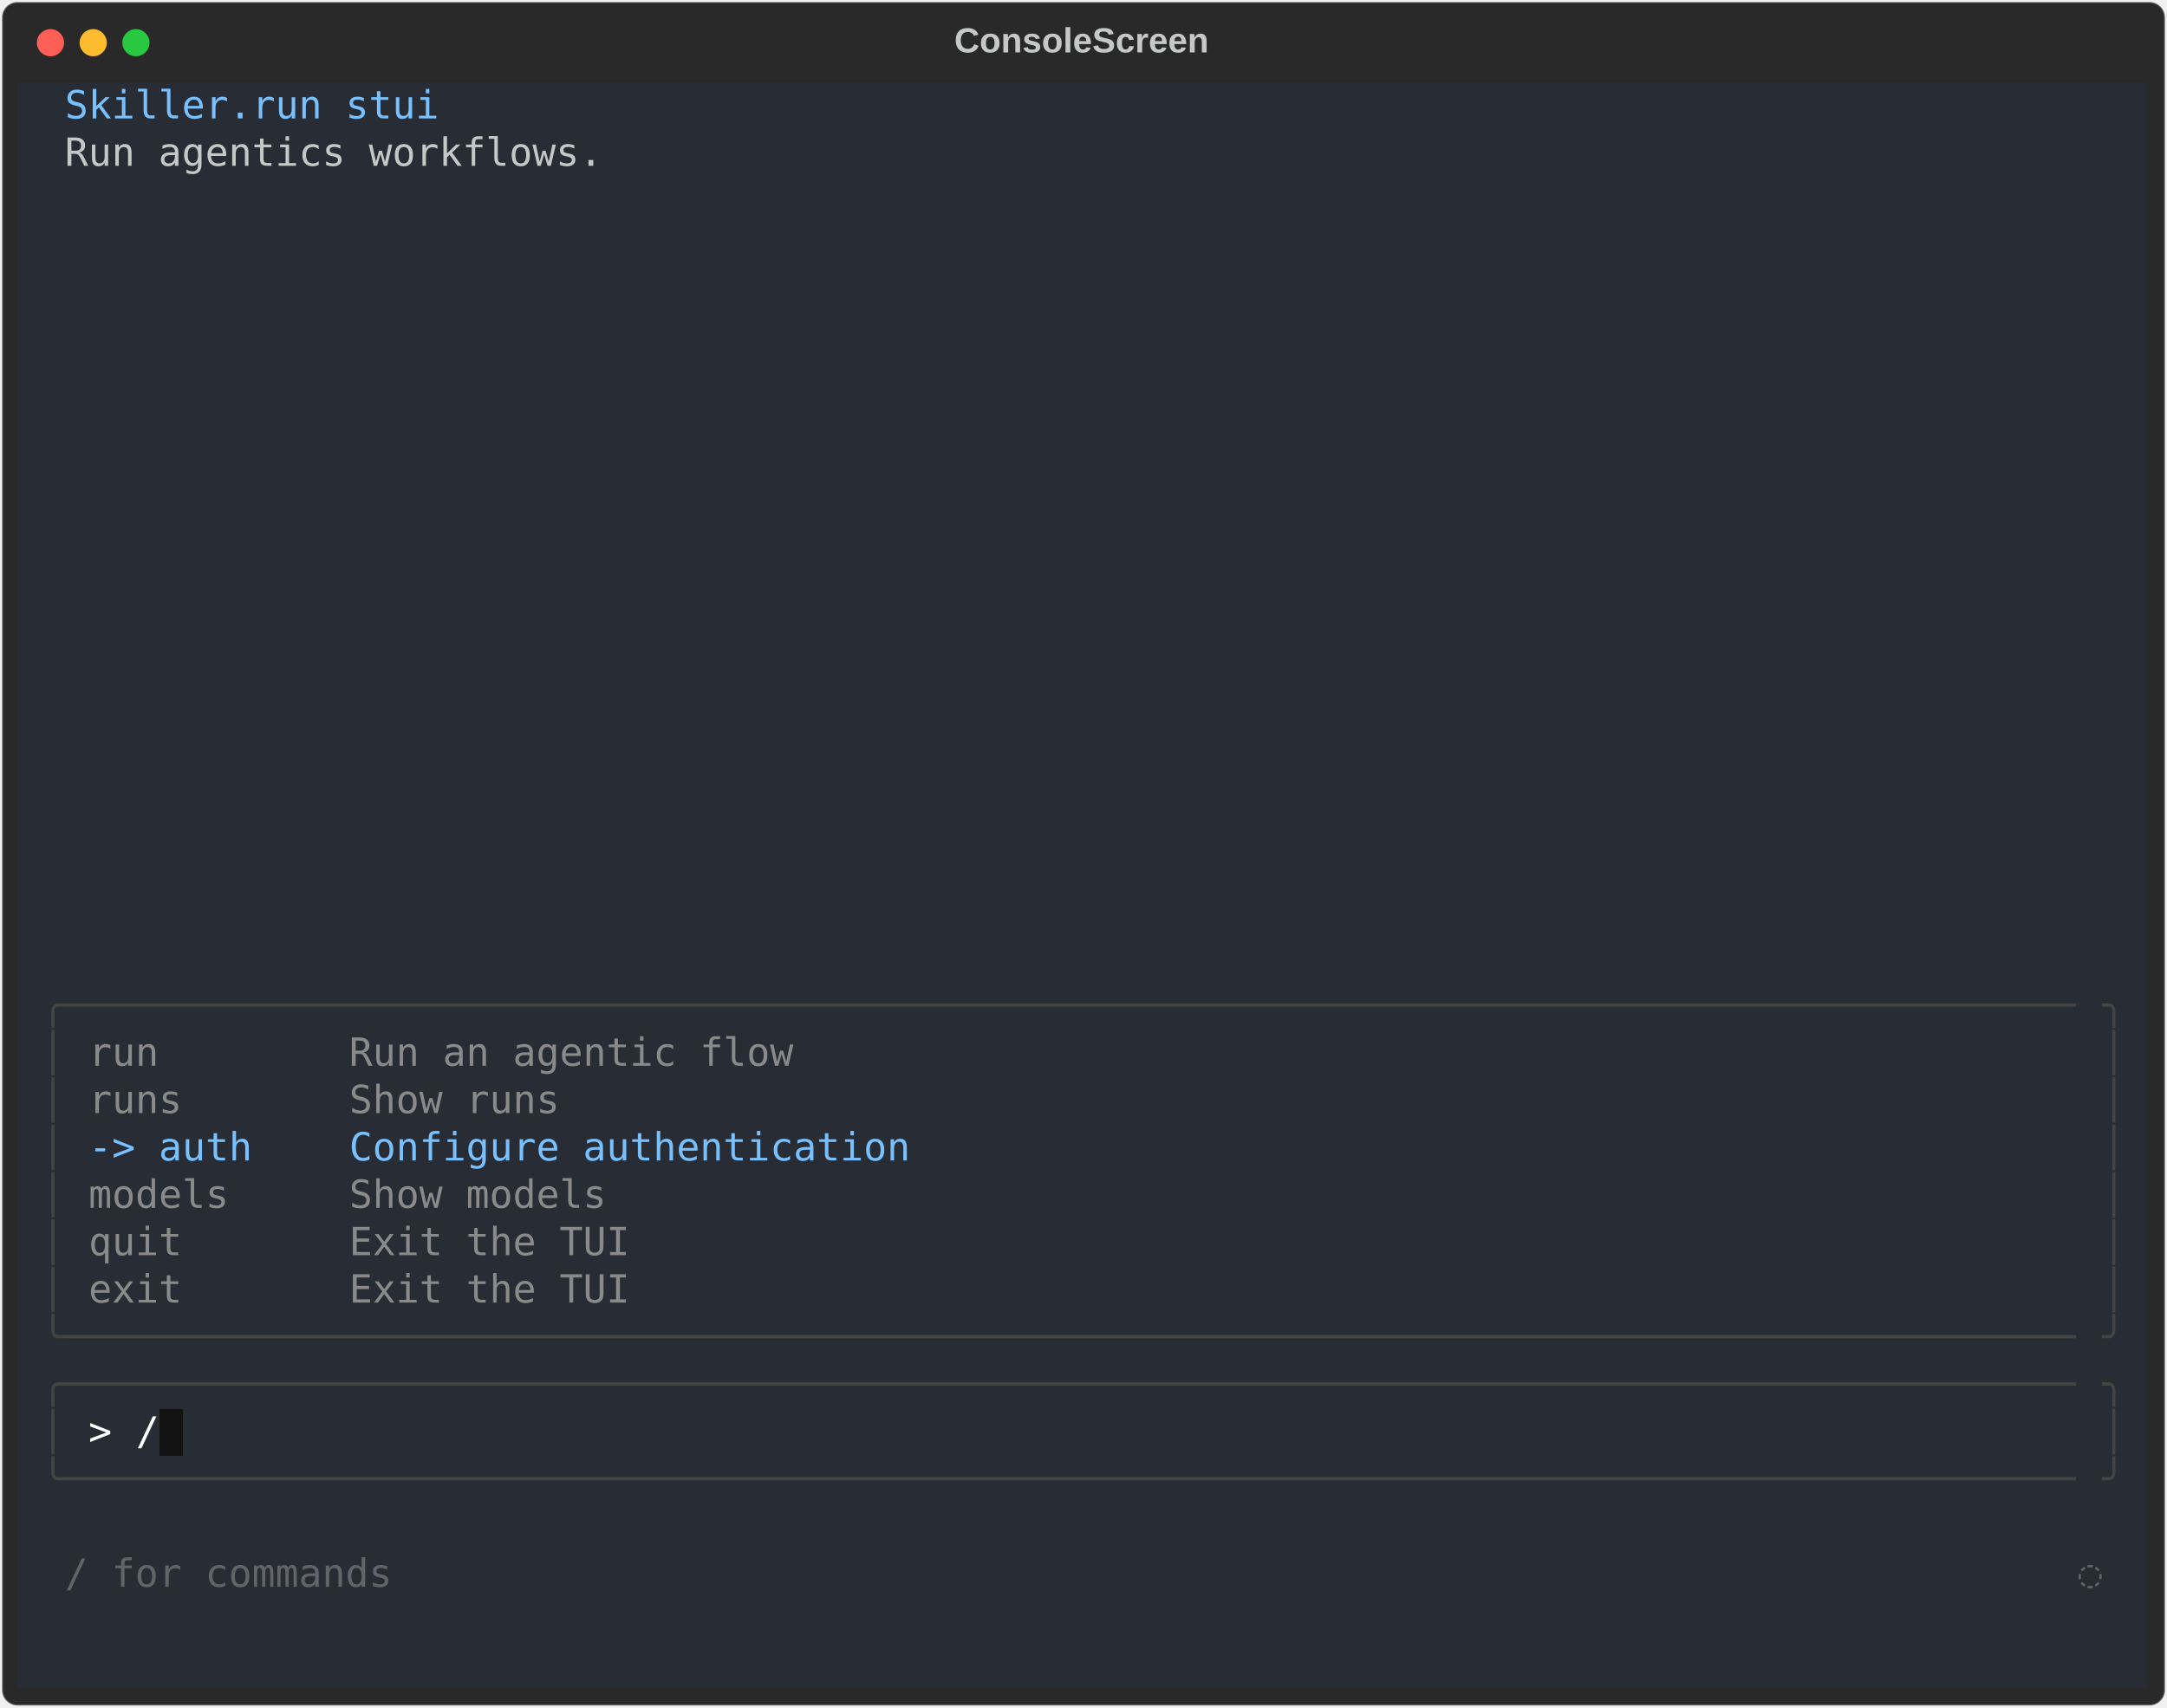
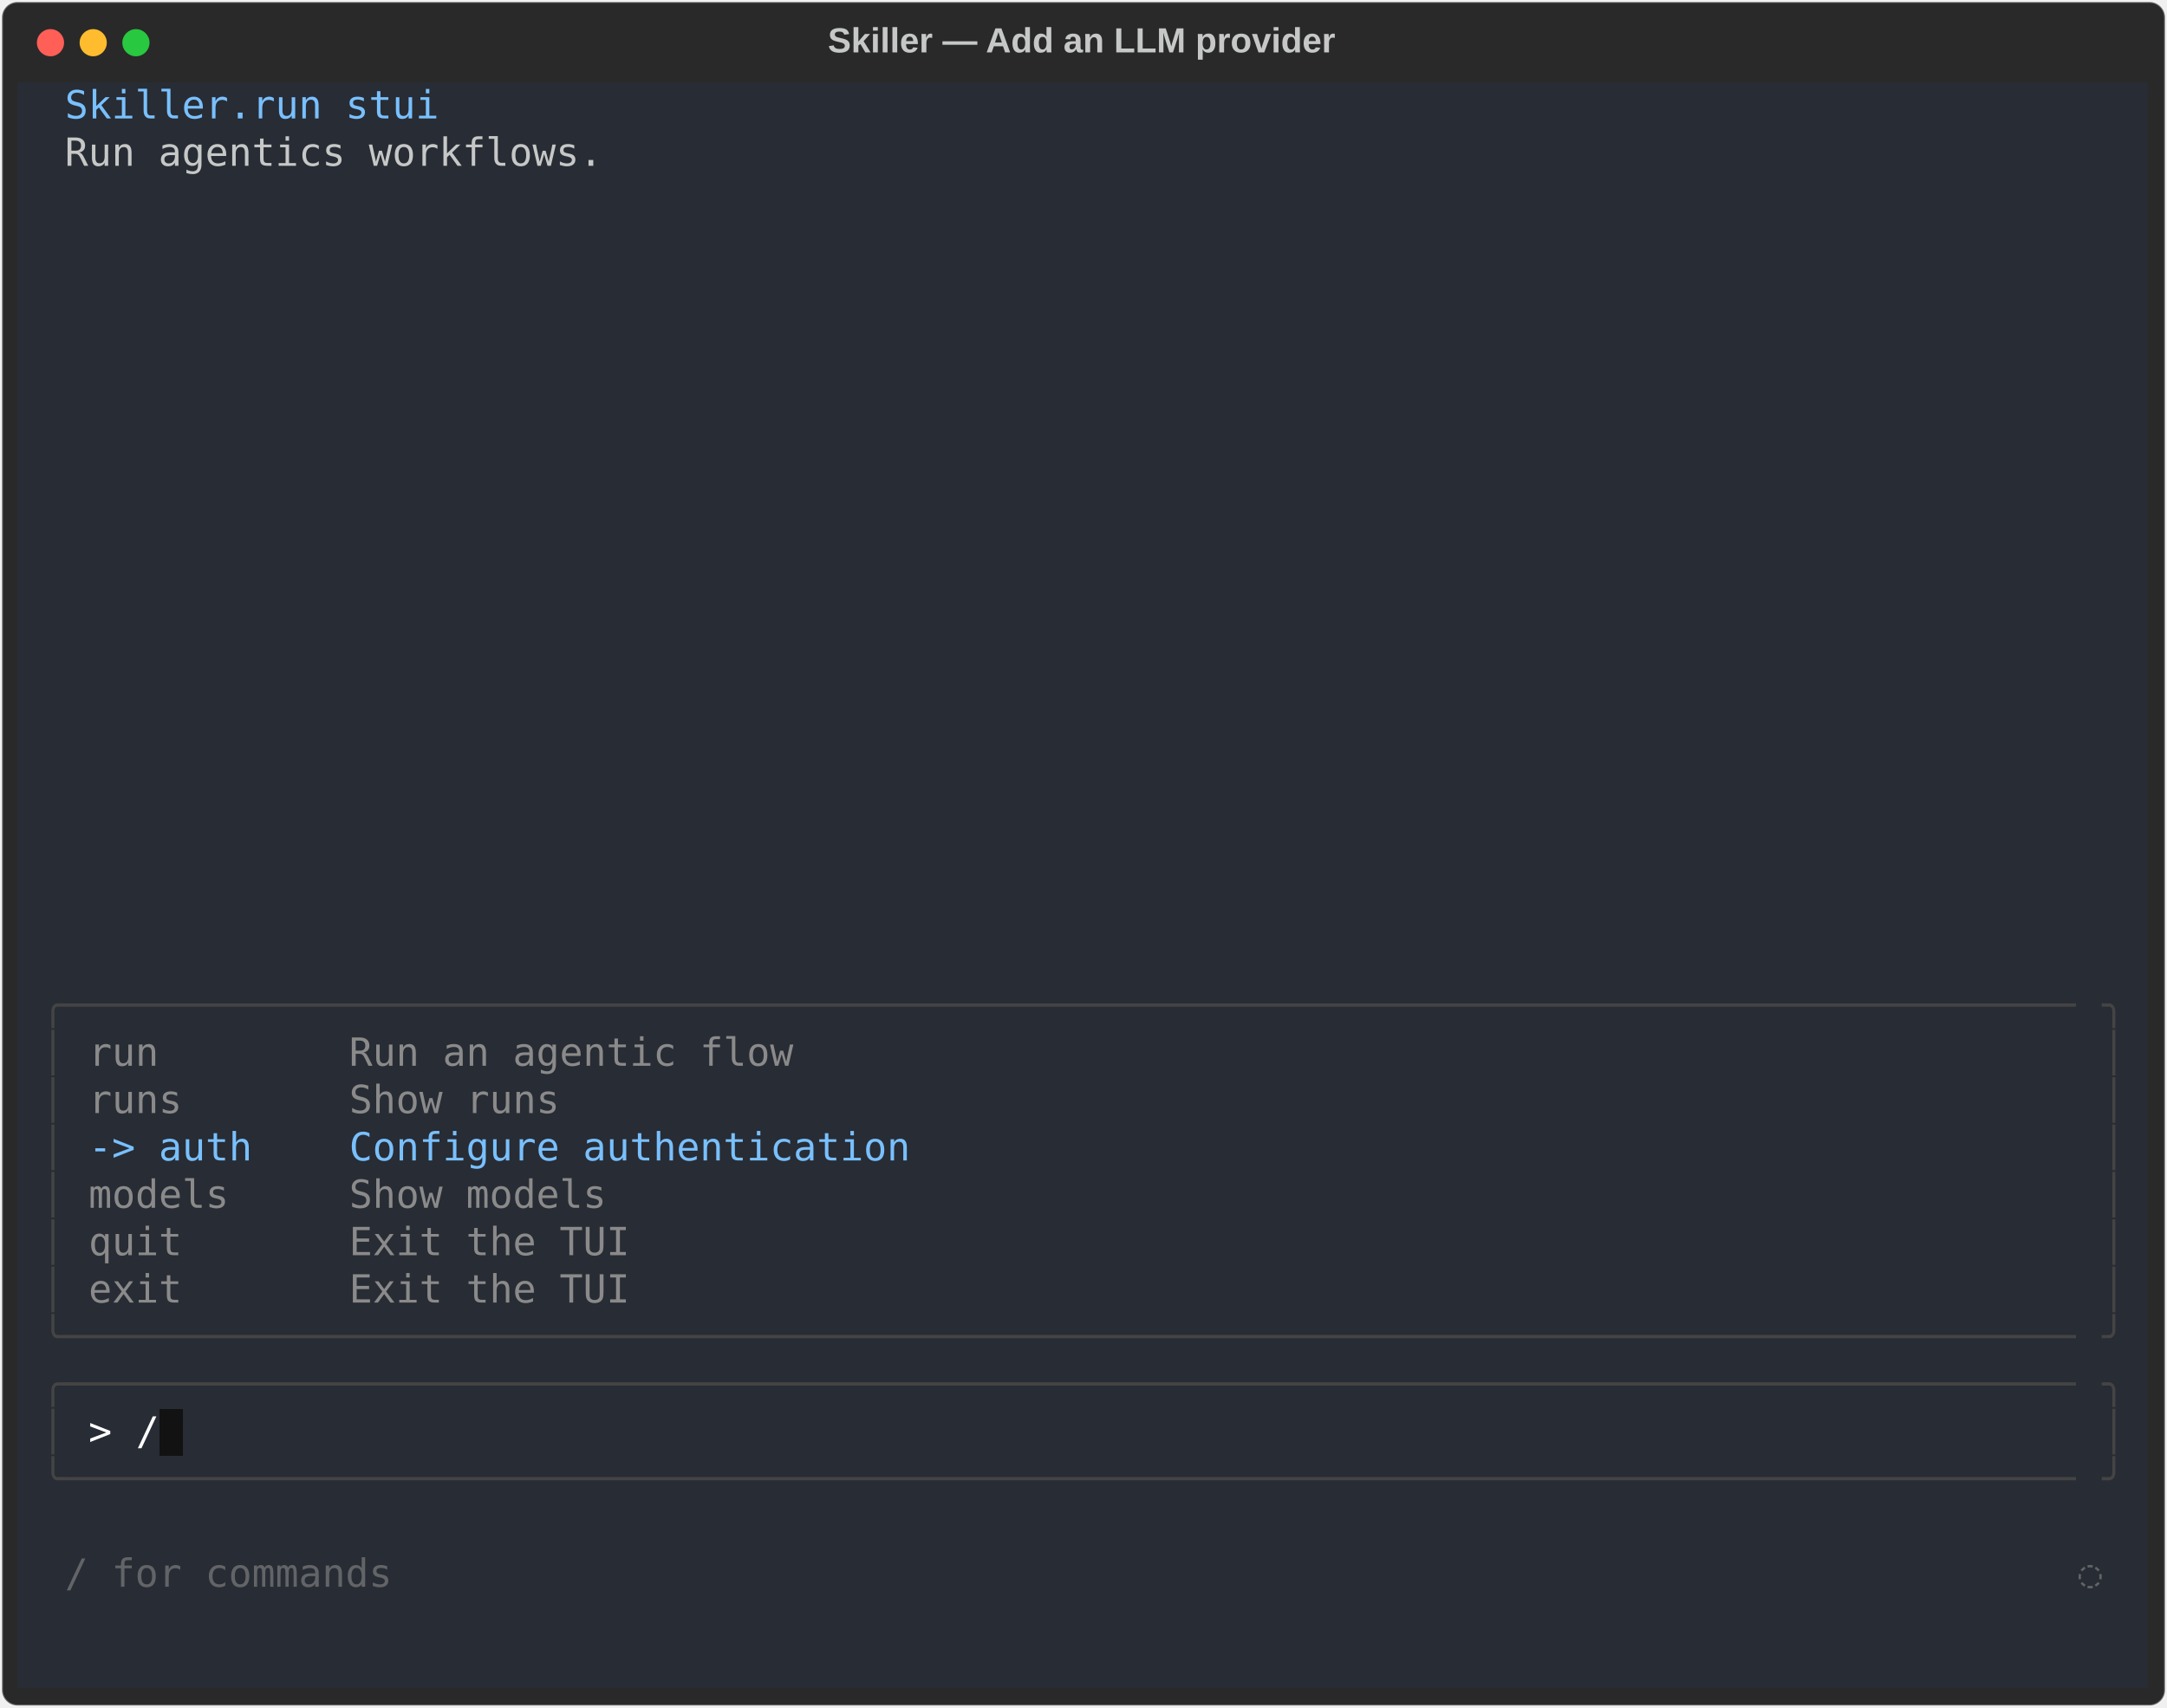
<svg xmlns="http://www.w3.org/2000/svg" class="rich-terminal" viewBox="0 0 1116 879.6">
  <style>

    @font-face {
        font-family: "Fira Code";
        src: local("FiraCode-Regular"),
                url("https://cdnjs.cloudflare.com/ajax/libs/firacode/6.2.0/woff2/FiraCode-Regular.woff2") format("woff2"),
                url("https://cdnjs.cloudflare.com/ajax/libs/firacode/6.2.0/woff/FiraCode-Regular.woff") format("woff");
        font-style: normal;
        font-weight: 400;
    }
    @font-face {
        font-family: "Fira Code";
        src: local("FiraCode-Bold"),
                url("https://cdnjs.cloudflare.com/ajax/libs/firacode/6.2.0/woff2/FiraCode-Bold.woff2") format("woff2"),
                url("https://cdnjs.cloudflare.com/ajax/libs/firacode/6.2.0/woff/FiraCode-Bold.woff") format("woff");
        font-style: bold;
        font-weight: 700;
    }

    .terminal-3002621818-matrix {
        font-family: Fira Code, monospace;
        font-size: 20px;
        line-height: 24.4px;
        font-variant-east-asian: full-width;
    }

    .terminal-3002621818-title {
        font-size: 18px;
        font-weight: bold;
        font-family: arial;
    }

    .terminal-3002621818-r1 { fill: #c5c8c6 }
.terminal-3002621818-r2 { fill: #79c0ff }
.terminal-3002621818-r3 { fill: #e0e0e0 }
.terminal-3002621818-r4 { fill: #444444 }
.terminal-3002621818-r5 { fill: #8a8a8a }
.terminal-3002621818-r6 { fill: #ffffff }
.terminal-3002621818-r7 { fill: #626467 }
    </style>
  <defs>
    <clipPath id="terminal-3002621818-clip-terminal">
      <rect x="0" y="0" width="1097.0" height="828.6" />
    </clipPath>
    <clipPath id="terminal-3002621818-line-0">
      <rect x="0" y="1.5" width="1098" height="24.65" />
    </clipPath>
    <clipPath id="terminal-3002621818-line-1">
      <rect x="0" y="25.9" width="1098" height="24.65" />
    </clipPath>
    <clipPath id="terminal-3002621818-line-2">
      <rect x="0" y="50.3" width="1098" height="24.65" />
    </clipPath>
    <clipPath id="terminal-3002621818-line-3">
      <rect x="0" y="74.7" width="1098" height="24.65" />
    </clipPath>
    <clipPath id="terminal-3002621818-line-4">
      <rect x="0" y="99.1" width="1098" height="24.65" />
    </clipPath>
    <clipPath id="terminal-3002621818-line-5">
      <rect x="0" y="123.5" width="1098" height="24.65" />
    </clipPath>
    <clipPath id="terminal-3002621818-line-6">
      <rect x="0" y="147.9" width="1098" height="24.65" />
    </clipPath>
    <clipPath id="terminal-3002621818-line-7">
      <rect x="0" y="172.3" width="1098" height="24.65" />
    </clipPath>
    <clipPath id="terminal-3002621818-line-8">
      <rect x="0" y="196.7" width="1098" height="24.65" />
    </clipPath>
    <clipPath id="terminal-3002621818-line-9">
      <rect x="0" y="221.1" width="1098" height="24.65" />
    </clipPath>
    <clipPath id="terminal-3002621818-line-10">
      <rect x="0" y="245.5" width="1098" height="24.65" />
    </clipPath>
    <clipPath id="terminal-3002621818-line-11">
      <rect x="0" y="269.9" width="1098" height="24.65" />
    </clipPath>
    <clipPath id="terminal-3002621818-line-12">
      <rect x="0" y="294.3" width="1098" height="24.65" />
    </clipPath>
    <clipPath id="terminal-3002621818-line-13">
      <rect x="0" y="318.7" width="1098" height="24.65" />
    </clipPath>
    <clipPath id="terminal-3002621818-line-14">
      <rect x="0" y="343.1" width="1098" height="24.65" />
    </clipPath>
    <clipPath id="terminal-3002621818-line-15">
      <rect x="0" y="367.5" width="1098" height="24.65" />
    </clipPath>
    <clipPath id="terminal-3002621818-line-16">
      <rect x="0" y="391.9" width="1098" height="24.65" />
    </clipPath>
    <clipPath id="terminal-3002621818-line-17">
      <rect x="0" y="416.3" width="1098" height="24.65" />
    </clipPath>
    <clipPath id="terminal-3002621818-line-18">
      <rect x="0" y="440.7" width="1098" height="24.65" />
    </clipPath>
    <clipPath id="terminal-3002621818-line-19">
      <rect x="0" y="465.1" width="1098" height="24.65" />
    </clipPath>
    <clipPath id="terminal-3002621818-line-20">
      <rect x="0" y="489.5" width="1098" height="24.65" />
    </clipPath>
    <clipPath id="terminal-3002621818-line-21">
      <rect x="0" y="513.9" width="1098" height="24.65" />
    </clipPath>
    <clipPath id="terminal-3002621818-line-22">
      <rect x="0" y="538.3" width="1098" height="24.65" />
    </clipPath>
    <clipPath id="terminal-3002621818-line-23">
      <rect x="0" y="562.7" width="1098" height="24.65" />
    </clipPath>
    <clipPath id="terminal-3002621818-line-24">
      <rect x="0" y="587.1" width="1098" height="24.65" />
    </clipPath>
    <clipPath id="terminal-3002621818-line-25">
      <rect x="0" y="611.5" width="1098" height="24.65" />
    </clipPath>
    <clipPath id="terminal-3002621818-line-26">
      <rect x="0" y="635.9" width="1098" height="24.65" />
    </clipPath>
    <clipPath id="terminal-3002621818-line-27">
      <rect x="0" y="660.3" width="1098" height="24.65" />
    </clipPath>
    <clipPath id="terminal-3002621818-line-28">
      <rect x="0" y="684.7" width="1098" height="24.65" />
    </clipPath>
    <clipPath id="terminal-3002621818-line-29">
      <rect x="0" y="709.1" width="1098" height="24.65" />
    </clipPath>
    <clipPath id="terminal-3002621818-line-30">
      <rect x="0" y="733.5" width="1098" height="24.65" />
    </clipPath>
    <clipPath id="terminal-3002621818-line-31">
      <rect x="0" y="757.9" width="1098" height="24.65" />
    </clipPath>
    <clipPath id="terminal-3002621818-line-32">
      <rect x="0" y="782.3" width="1098" height="24.65" />
    </clipPath>
  </defs>
  <rect fill="#292929" stroke="rgba(255,255,255,0.35)" stroke-width="1" x="1" y="1" width="1114" height="877.6" rx="8" />
-   <text class="terminal-3002621818-title" fill="#c5c8c6" text-anchor="middle" x="557" y="27">ConsoleScreen</text>
+   <text class="terminal-3002621818-title" fill="#c5c8c6" text-anchor="middle" x="557" y="27">Skiller — Add an LLM provider</text>
  <g transform="translate(26,22)">
    <circle cx="0" cy="0" r="7" fill="#ff5f57" />
    <circle cx="22" cy="0" r="7" fill="#febc2e" />
    <circle cx="44" cy="0" r="7" fill="#28c840" />
  </g>
  <g transform="translate(9, 41)" clip-path="url(#terminal-3002621818-clip-terminal)">
    <rect fill="#282c34" x="0" y="1.5" width="12.2" height="24.65" shape-rendering="crispEdges" />
    <rect fill="#282c34" x="12.2" y="1.5" width="12.2" height="24.65" shape-rendering="crispEdges" />
    <rect fill="#282c34" x="24.4" y="1.5" width="195.2" height="24.65" shape-rendering="crispEdges" />
    <rect fill="#282c34" x="219.6" y="1.5" width="854" height="24.65" shape-rendering="crispEdges" />
    <rect fill="#282c34" x="1073.6" y="1.5" width="12.2" height="24.65" shape-rendering="crispEdges" />
    <rect fill="#282c34" x="1085.8" y="1.5" width="12.2" height="24.65" shape-rendering="crispEdges" />
    <rect fill="#282c34" x="0" y="25.9" width="12.2" height="24.65" shape-rendering="crispEdges" />
    <rect fill="#282c34" x="12.2" y="25.9" width="12.2" height="24.65" shape-rendering="crispEdges" />
    <rect fill="#282c34" x="24.4" y="25.9" width="280.6" height="24.65" shape-rendering="crispEdges" />
    <rect fill="#282c34" x="305" y="25.9" width="768.6" height="24.65" shape-rendering="crispEdges" />
    <rect fill="#282c34" x="1073.6" y="25.9" width="12.2" height="24.65" shape-rendering="crispEdges" />
    <rect fill="#282c34" x="1085.8" y="25.9" width="12.2" height="24.65" shape-rendering="crispEdges" />
    <rect fill="#282c34" x="0" y="50.3" width="12.2" height="24.65" shape-rendering="crispEdges" />
    <rect fill="#282c34" x="12.2" y="50.3" width="12.2" height="24.65" shape-rendering="crispEdges" />
    <rect fill="#282c34" x="24.4" y="50.3" width="1049.2" height="24.65" shape-rendering="crispEdges" />
    <rect fill="#282c34" x="1073.6" y="50.3" width="12.2" height="24.65" shape-rendering="crispEdges" />
    <rect fill="#282c34" x="1085.8" y="50.3" width="12.2" height="24.65" shape-rendering="crispEdges" />
    <rect fill="#282c34" x="0" y="74.7" width="12.2" height="24.65" shape-rendering="crispEdges" />
    <rect fill="#282c34" x="12.2" y="74.7" width="12.2" height="24.65" shape-rendering="crispEdges" />
    <rect fill="#282c34" x="24.4" y="74.7" width="1049.2" height="24.65" shape-rendering="crispEdges" />
    <rect fill="#282c34" x="1073.6" y="74.7" width="12.2" height="24.65" shape-rendering="crispEdges" />
    <rect fill="#282c34" x="1085.8" y="74.7" width="12.2" height="24.65" shape-rendering="crispEdges" />
    <rect fill="#282c34" x="0" y="99.1" width="12.2" height="24.65" shape-rendering="crispEdges" />
    <rect fill="#282c34" x="12.2" y="99.1" width="12.2" height="24.65" shape-rendering="crispEdges" />
    <rect fill="#282c34" x="24.4" y="99.1" width="1049.2" height="24.65" shape-rendering="crispEdges" />
    <rect fill="#282c34" x="1073.6" y="99.1" width="12.2" height="24.65" shape-rendering="crispEdges" />
    <rect fill="#282c34" x="1085.8" y="99.1" width="12.2" height="24.65" shape-rendering="crispEdges" />
    <rect fill="#282c34" x="0" y="123.5" width="12.2" height="24.65" shape-rendering="crispEdges" />
    <rect fill="#282c34" x="12.2" y="123.5" width="12.2" height="24.65" shape-rendering="crispEdges" />
    <rect fill="#282c34" x="24.4" y="123.5" width="1049.2" height="24.65" shape-rendering="crispEdges" />
    <rect fill="#282c34" x="1073.6" y="123.5" width="12.2" height="24.65" shape-rendering="crispEdges" />
    <rect fill="#282c34" x="1085.8" y="123.5" width="12.2" height="24.65" shape-rendering="crispEdges" />
    <rect fill="#282c34" x="0" y="147.9" width="12.2" height="24.65" shape-rendering="crispEdges" />
    <rect fill="#282c34" x="12.2" y="147.9" width="12.2" height="24.65" shape-rendering="crispEdges" />
    <rect fill="#282c34" x="24.4" y="147.9" width="1049.2" height="24.65" shape-rendering="crispEdges" />
    <rect fill="#282c34" x="1073.6" y="147.9" width="12.2" height="24.65" shape-rendering="crispEdges" />
    <rect fill="#282c34" x="1085.8" y="147.9" width="12.2" height="24.65" shape-rendering="crispEdges" />
    <rect fill="#282c34" x="0" y="172.3" width="12.2" height="24.65" shape-rendering="crispEdges" />
    <rect fill="#282c34" x="12.2" y="172.3" width="12.2" height="24.65" shape-rendering="crispEdges" />
    <rect fill="#282c34" x="24.4" y="172.3" width="1049.2" height="24.65" shape-rendering="crispEdges" />
    <rect fill="#282c34" x="1073.6" y="172.3" width="12.2" height="24.65" shape-rendering="crispEdges" />
    <rect fill="#282c34" x="1085.8" y="172.3" width="12.2" height="24.65" shape-rendering="crispEdges" />
    <rect fill="#282c34" x="0" y="196.7" width="12.2" height="24.65" shape-rendering="crispEdges" />
    <rect fill="#282c34" x="12.2" y="196.7" width="12.2" height="24.65" shape-rendering="crispEdges" />
    <rect fill="#282c34" x="24.4" y="196.7" width="1049.2" height="24.65" shape-rendering="crispEdges" />
    <rect fill="#282c34" x="1073.6" y="196.7" width="12.2" height="24.65" shape-rendering="crispEdges" />
    <rect fill="#282c34" x="1085.8" y="196.7" width="12.2" height="24.65" shape-rendering="crispEdges" />
    <rect fill="#282c34" x="0" y="221.1" width="12.2" height="24.65" shape-rendering="crispEdges" />
    <rect fill="#282c34" x="12.2" y="221.1" width="12.2" height="24.65" shape-rendering="crispEdges" />
    <rect fill="#282c34" x="24.4" y="221.1" width="1049.2" height="24.65" shape-rendering="crispEdges" />
    <rect fill="#282c34" x="1073.6" y="221.1" width="12.2" height="24.65" shape-rendering="crispEdges" />
    <rect fill="#282c34" x="1085.8" y="221.1" width="12.2" height="24.65" shape-rendering="crispEdges" />
    <rect fill="#282c34" x="0" y="245.5" width="12.2" height="24.65" shape-rendering="crispEdges" />
    <rect fill="#282c34" x="12.2" y="245.5" width="12.2" height="24.65" shape-rendering="crispEdges" />
    <rect fill="#282c34" x="24.4" y="245.5" width="1049.2" height="24.65" shape-rendering="crispEdges" />
    <rect fill="#282c34" x="1073.6" y="245.5" width="12.2" height="24.65" shape-rendering="crispEdges" />
    <rect fill="#282c34" x="1085.8" y="245.5" width="12.2" height="24.65" shape-rendering="crispEdges" />
    <rect fill="#282c34" x="0" y="269.9" width="12.2" height="24.65" shape-rendering="crispEdges" />
    <rect fill="#282c34" x="12.2" y="269.9" width="12.2" height="24.65" shape-rendering="crispEdges" />
    <rect fill="#282c34" x="24.4" y="269.9" width="1049.2" height="24.65" shape-rendering="crispEdges" />
    <rect fill="#282c34" x="1073.6" y="269.9" width="12.2" height="24.65" shape-rendering="crispEdges" />
    <rect fill="#282c34" x="1085.8" y="269.9" width="12.2" height="24.65" shape-rendering="crispEdges" />
    <rect fill="#282c34" x="0" y="294.3" width="12.2" height="24.65" shape-rendering="crispEdges" />
    <rect fill="#282c34" x="12.2" y="294.3" width="12.2" height="24.65" shape-rendering="crispEdges" />
    <rect fill="#282c34" x="24.4" y="294.3" width="1049.2" height="24.65" shape-rendering="crispEdges" />
    <rect fill="#282c34" x="1073.6" y="294.3" width="12.2" height="24.65" shape-rendering="crispEdges" />
    <rect fill="#282c34" x="1085.8" y="294.3" width="12.2" height="24.65" shape-rendering="crispEdges" />
    <rect fill="#282c34" x="0" y="318.7" width="12.2" height="24.65" shape-rendering="crispEdges" />
    <rect fill="#282c34" x="12.2" y="318.7" width="12.2" height="24.65" shape-rendering="crispEdges" />
    <rect fill="#282c34" x="24.4" y="318.7" width="1049.2" height="24.65" shape-rendering="crispEdges" />
    <rect fill="#282c34" x="1073.6" y="318.7" width="12.2" height="24.65" shape-rendering="crispEdges" />
    <rect fill="#282c34" x="1085.8" y="318.7" width="12.2" height="24.65" shape-rendering="crispEdges" />
    <rect fill="#282c34" x="0" y="343.1" width="12.2" height="24.65" shape-rendering="crispEdges" />
    <rect fill="#282c34" x="12.2" y="343.1" width="12.2" height="24.65" shape-rendering="crispEdges" />
    <rect fill="#282c34" x="24.4" y="343.1" width="1049.2" height="24.65" shape-rendering="crispEdges" />
    <rect fill="#282c34" x="1073.6" y="343.1" width="12.2" height="24.65" shape-rendering="crispEdges" />
    <rect fill="#282c34" x="1085.8" y="343.1" width="12.2" height="24.65" shape-rendering="crispEdges" />
    <rect fill="#282c34" x="0" y="367.5" width="12.2" height="24.65" shape-rendering="crispEdges" />
    <rect fill="#282c34" x="12.2" y="367.5" width="12.2" height="24.65" shape-rendering="crispEdges" />
    <rect fill="#282c34" x="24.4" y="367.5" width="1049.2" height="24.65" shape-rendering="crispEdges" />
    <rect fill="#282c34" x="1073.6" y="367.5" width="12.2" height="24.65" shape-rendering="crispEdges" />
    <rect fill="#282c34" x="1085.8" y="367.5" width="12.2" height="24.65" shape-rendering="crispEdges" />
    <rect fill="#282c34" x="0" y="391.9" width="12.2" height="24.65" shape-rendering="crispEdges" />
    <rect fill="#282c34" x="12.2" y="391.9" width="12.2" height="24.65" shape-rendering="crispEdges" />
    <rect fill="#282c34" x="24.4" y="391.9" width="1049.2" height="24.65" shape-rendering="crispEdges" />
    <rect fill="#282c34" x="1073.6" y="391.9" width="12.2" height="24.65" shape-rendering="crispEdges" />
    <rect fill="#282c34" x="1085.8" y="391.9" width="12.2" height="24.65" shape-rendering="crispEdges" />
    <rect fill="#282c34" x="0" y="416.3" width="12.2" height="24.65" shape-rendering="crispEdges" />
    <rect fill="#282c34" x="12.2" y="416.3" width="12.2" height="24.65" shape-rendering="crispEdges" />
    <rect fill="#282c34" x="24.4" y="416.3" width="1049.2" height="24.65" shape-rendering="crispEdges" />
    <rect fill="#282c34" x="1073.6" y="416.3" width="12.2" height="24.65" shape-rendering="crispEdges" />
    <rect fill="#282c34" x="1085.8" y="416.3" width="12.2" height="24.65" shape-rendering="crispEdges" />
    <rect fill="#282c34" x="0" y="440.7" width="12.2" height="24.65" shape-rendering="crispEdges" />
    <rect fill="#282c34" x="12.2" y="440.7" width="12.2" height="24.65" shape-rendering="crispEdges" />
    <rect fill="#282c34" x="24.4" y="440.7" width="1049.2" height="24.65" shape-rendering="crispEdges" />
    <rect fill="#282c34" x="1073.6" y="440.7" width="12.2" height="24.65" shape-rendering="crispEdges" />
    <rect fill="#282c34" x="1085.8" y="440.7" width="12.2" height="24.65" shape-rendering="crispEdges" />
    <rect fill="#282c34" x="0" y="465.1" width="12.2" height="24.65" shape-rendering="crispEdges" />
    <rect fill="#282c34" x="12.2" y="465.1" width="12.2" height="24.65" shape-rendering="crispEdges" />
    <rect fill="#282c34" x="24.4" y="465.1" width="1049.2" height="24.65" shape-rendering="crispEdges" />
    <rect fill="#282c34" x="1073.6" y="465.1" width="12.2" height="24.65" shape-rendering="crispEdges" />
    <rect fill="#282c34" x="1085.8" y="465.1" width="12.2" height="24.65" shape-rendering="crispEdges" />
    <rect fill="#282c34" x="0" y="489.5" width="12.2" height="24.65" shape-rendering="crispEdges" />
    <rect fill="#282c34" x="12.2" y="489.5" width="12.2" height="24.65" shape-rendering="crispEdges" />
    <rect fill="#282c34" x="24.4" y="489.5" width="12.2" height="24.65" shape-rendering="crispEdges" />
    <rect fill="#282c34" x="36.6" y="489.5" width="134.2" height="24.65" shape-rendering="crispEdges" />
    <rect fill="#282c34" x="170.8" y="489.5" width="231.8" height="24.65" shape-rendering="crispEdges" />
    <rect fill="#282c34" x="402.6" y="489.5" width="658.8" height="24.65" shape-rendering="crispEdges" />
    <rect fill="#282c34" x="1061.4" y="489.5" width="12.2" height="24.65" shape-rendering="crispEdges" />
    <rect fill="#282c34" x="1073.6" y="489.5" width="12.2" height="24.65" shape-rendering="crispEdges" />
    <rect fill="#282c34" x="1085.8" y="489.5" width="12.2" height="24.65" shape-rendering="crispEdges" />
    <rect fill="#282c34" x="0" y="513.9" width="12.2" height="24.65" shape-rendering="crispEdges" />
    <rect fill="#282c34" x="12.2" y="513.9" width="12.2" height="24.65" shape-rendering="crispEdges" />
    <rect fill="#282c34" x="24.4" y="513.9" width="12.2" height="24.65" shape-rendering="crispEdges" />
    <rect fill="#282c34" x="36.6" y="513.9" width="134.2" height="24.65" shape-rendering="crispEdges" />
    <rect fill="#282c34" x="170.8" y="513.9" width="109.8" height="24.65" shape-rendering="crispEdges" />
    <rect fill="#282c34" x="280.6" y="513.9" width="780.8" height="24.65" shape-rendering="crispEdges" />
    <rect fill="#282c34" x="1061.4" y="513.9" width="12.2" height="24.65" shape-rendering="crispEdges" />
    <rect fill="#282c34" x="1073.6" y="513.9" width="12.2" height="24.65" shape-rendering="crispEdges" />
    <rect fill="#282c34" x="1085.8" y="513.9" width="12.2" height="24.65" shape-rendering="crispEdges" />
    <rect fill="#282c34" x="0" y="538.3" width="12.2" height="24.65" shape-rendering="crispEdges" />
    <rect fill="#282c34" x="12.2" y="538.3" width="12.2" height="24.65" shape-rendering="crispEdges" />
    <rect fill="#282c34" x="24.4" y="538.3" width="12.2" height="24.65" shape-rendering="crispEdges" />
    <rect fill="#282c34" x="36.6" y="538.3" width="134.2" height="24.65" shape-rendering="crispEdges" />
    <rect fill="#282c34" x="170.8" y="538.3" width="292.8" height="24.65" shape-rendering="crispEdges" />
    <rect fill="#282c34" x="463.6" y="538.3" width="597.8" height="24.65" shape-rendering="crispEdges" />
    <rect fill="#282c34" x="1061.4" y="538.3" width="12.2" height="24.65" shape-rendering="crispEdges" />
    <rect fill="#282c34" x="1073.6" y="538.3" width="12.2" height="24.65" shape-rendering="crispEdges" />
    <rect fill="#282c34" x="1085.8" y="538.3" width="12.2" height="24.65" shape-rendering="crispEdges" />
    <rect fill="#282c34" x="0" y="562.7" width="12.2" height="24.65" shape-rendering="crispEdges" />
    <rect fill="#282c34" x="12.2" y="562.7" width="12.2" height="24.65" shape-rendering="crispEdges" />
    <rect fill="#282c34" x="24.4" y="562.7" width="12.2" height="24.65" shape-rendering="crispEdges" />
    <rect fill="#282c34" x="36.6" y="562.7" width="134.2" height="24.65" shape-rendering="crispEdges" />
    <rect fill="#282c34" x="170.8" y="562.7" width="134.2" height="24.65" shape-rendering="crispEdges" />
    <rect fill="#282c34" x="305" y="562.7" width="756.4" height="24.65" shape-rendering="crispEdges" />
    <rect fill="#282c34" x="1061.4" y="562.7" width="12.2" height="24.65" shape-rendering="crispEdges" />
    <rect fill="#282c34" x="1073.6" y="562.7" width="12.2" height="24.65" shape-rendering="crispEdges" />
    <rect fill="#282c34" x="1085.8" y="562.7" width="12.2" height="24.65" shape-rendering="crispEdges" />
    <rect fill="#282c34" x="0" y="587.1" width="12.2" height="24.65" shape-rendering="crispEdges" />
    <rect fill="#282c34" x="12.2" y="587.1" width="12.2" height="24.65" shape-rendering="crispEdges" />
    <rect fill="#282c34" x="24.4" y="587.1" width="12.2" height="24.65" shape-rendering="crispEdges" />
    <rect fill="#282c34" x="36.6" y="587.1" width="134.2" height="24.65" shape-rendering="crispEdges" />
    <rect fill="#282c34" x="170.8" y="587.1" width="146.4" height="24.65" shape-rendering="crispEdges" />
    <rect fill="#282c34" x="317.2" y="587.1" width="744.2" height="24.65" shape-rendering="crispEdges" />
    <rect fill="#282c34" x="1061.4" y="587.1" width="12.2" height="24.65" shape-rendering="crispEdges" />
    <rect fill="#282c34" x="1073.6" y="587.1" width="12.2" height="24.65" shape-rendering="crispEdges" />
    <rect fill="#282c34" x="1085.8" y="587.1" width="12.2" height="24.65" shape-rendering="crispEdges" />
    <rect fill="#282c34" x="0" y="611.5" width="12.2" height="24.65" shape-rendering="crispEdges" />
    <rect fill="#282c34" x="12.2" y="611.5" width="12.2" height="24.65" shape-rendering="crispEdges" />
    <rect fill="#282c34" x="24.4" y="611.5" width="12.2" height="24.65" shape-rendering="crispEdges" />
    <rect fill="#282c34" x="36.6" y="611.5" width="134.2" height="24.65" shape-rendering="crispEdges" />
    <rect fill="#282c34" x="170.8" y="611.5" width="146.4" height="24.65" shape-rendering="crispEdges" />
    <rect fill="#282c34" x="317.2" y="611.5" width="744.2" height="24.65" shape-rendering="crispEdges" />
    <rect fill="#282c34" x="1061.4" y="611.5" width="12.2" height="24.65" shape-rendering="crispEdges" />
    <rect fill="#282c34" x="1073.6" y="611.5" width="12.2" height="24.65" shape-rendering="crispEdges" />
    <rect fill="#282c34" x="1085.8" y="611.5" width="12.2" height="24.65" shape-rendering="crispEdges" />
    <rect fill="#282c34" x="0" y="635.9" width="12.2" height="24.65" shape-rendering="crispEdges" />
    <rect fill="#282c34" x="12.2" y="635.9" width="12.2" height="24.65" shape-rendering="crispEdges" />
    <rect fill="#282c34" x="24.4" y="635.9" width="1049.2" height="24.65" shape-rendering="crispEdges" />
    <rect fill="#282c34" x="1073.6" y="635.9" width="12.2" height="24.65" shape-rendering="crispEdges" />
    <rect fill="#282c34" x="1085.8" y="635.9" width="12.2" height="24.65" shape-rendering="crispEdges" />
    <rect fill="#282c34" x="0" y="660.3" width="12.2" height="24.65" shape-rendering="crispEdges" />
    <rect fill="#282c34" x="12.2" y="660.3" width="12.2" height="24.65" shape-rendering="crispEdges" />
    <rect fill="#282c34" x="24.4" y="660.3" width="1049.2" height="24.65" shape-rendering="crispEdges" />
    <rect fill="#282c34" x="1073.6" y="660.3" width="12.2" height="24.65" shape-rendering="crispEdges" />
    <rect fill="#282c34" x="1085.8" y="660.3" width="12.2" height="24.65" shape-rendering="crispEdges" />
    <rect fill="#282c34" x="0" y="684.7" width="12.2" height="24.65" shape-rendering="crispEdges" />
    <rect fill="#282c34" x="12.2" y="684.7" width="12.2" height="24.65" shape-rendering="crispEdges" />
    <rect fill="#282c34" x="24.4" y="684.7" width="12.2" height="24.65" shape-rendering="crispEdges" />
    <rect fill="#282c34" x="36.6" y="684.7" width="12.2" height="24.65" shape-rendering="crispEdges" />
    <rect fill="#282c34" x="48.8" y="684.7" width="12.2" height="24.65" shape-rendering="crispEdges" />
    <rect fill="#282c34" x="61" y="684.7" width="12.2" height="24.65" shape-rendering="crispEdges" />
    <rect fill="#121212" x="73.2" y="684.7" width="12.2" height="24.65" shape-rendering="crispEdges" />
    <rect fill="#282c34" x="85.4" y="684.7" width="976" height="24.65" shape-rendering="crispEdges" />
    <rect fill="#282c34" x="1061.4" y="684.7" width="12.2" height="24.65" shape-rendering="crispEdges" />
    <rect fill="#282c34" x="1073.6" y="684.7" width="12.2" height="24.65" shape-rendering="crispEdges" />
    <rect fill="#282c34" x="1085.8" y="684.7" width="12.2" height="24.65" shape-rendering="crispEdges" />
    <rect fill="#282c34" x="0" y="709.1" width="12.2" height="24.65" shape-rendering="crispEdges" />
    <rect fill="#282c34" x="12.2" y="709.1" width="12.2" height="24.65" shape-rendering="crispEdges" />
    <rect fill="#282c34" x="24.4" y="709.1" width="1049.2" height="24.65" shape-rendering="crispEdges" />
    <rect fill="#282c34" x="1073.6" y="709.1" width="12.2" height="24.65" shape-rendering="crispEdges" />
    <rect fill="#282c34" x="1085.8" y="709.1" width="12.2" height="24.65" shape-rendering="crispEdges" />
    <rect fill="#282c34" x="0" y="733.5" width="1098" height="24.65" shape-rendering="crispEdges" />
    <rect fill="#282c34" x="0" y="757.9" width="24.4" height="24.65" shape-rendering="crispEdges" />
    <rect fill="#282c34" x="24.4" y="757.9" width="170.8" height="24.65" shape-rendering="crispEdges" />
    <rect fill="#282c34" x="195.2" y="757.9" width="866.2" height="24.65" shape-rendering="crispEdges" />
    <rect fill="#282c34" x="1061.4" y="757.9" width="12.2" height="24.65" shape-rendering="crispEdges" />
    <rect fill="#282c34" x="1073.6" y="757.9" width="24.4" height="24.65" shape-rendering="crispEdges" />
    <rect fill="#282c34" x="0" y="782.3" width="24.4" height="24.65" shape-rendering="crispEdges" />
    <rect fill="#282c34" x="24.4" y="782.3" width="1037" height="24.65" shape-rendering="crispEdges" />
    <rect fill="#282c34" x="1061.4" y="782.3" width="12.2" height="24.65" shape-rendering="crispEdges" />
    <rect fill="#282c34" x="1073.6" y="782.3" width="24.4" height="24.65" shape-rendering="crispEdges" />
    <rect fill="#282c34" x="0" y="806.7" width="24.4" height="24.65" shape-rendering="crispEdges" />
    <rect fill="#282c34" x="24.4" y="806.7" width="1037" height="24.65" shape-rendering="crispEdges" />
    <rect fill="#282c34" x="1061.4" y="806.7" width="12.2" height="24.65" shape-rendering="crispEdges" />
    <rect fill="#282c34" x="1073.6" y="806.7" width="24.4" height="24.65" shape-rendering="crispEdges" />
    <g class="terminal-3002621818-matrix">
      <text class="terminal-3002621818-r2" x="24.4" y="20" textLength="195.2" clip-path="url(#terminal-3002621818-line-0)">Skiller.run stui</text>
      <text class="terminal-3002621818-r1" x="1098" y="20" textLength="12.2" clip-path="url(#terminal-3002621818-line-0)">
</text>
      <text class="terminal-3002621818-r1" x="24.4" y="44.4" textLength="280.6" clip-path="url(#terminal-3002621818-line-1)">Run agentics workflows.</text>
      <text class="terminal-3002621818-r1" x="1098" y="44.4" textLength="12.2" clip-path="url(#terminal-3002621818-line-1)">
</text>
      <text class="terminal-3002621818-r1" x="1098" y="68.8" textLength="12.2" clip-path="url(#terminal-3002621818-line-2)">
</text>
      <text class="terminal-3002621818-r1" x="1098" y="93.2" textLength="12.2" clip-path="url(#terminal-3002621818-line-3)">
</text>
      <text class="terminal-3002621818-r1" x="1098" y="117.6" textLength="12.2" clip-path="url(#terminal-3002621818-line-4)">
</text>
      <text class="terminal-3002621818-r1" x="1098" y="142" textLength="12.2" clip-path="url(#terminal-3002621818-line-5)">
</text>
      <text class="terminal-3002621818-r1" x="1098" y="166.4" textLength="12.2" clip-path="url(#terminal-3002621818-line-6)">
</text>
      <text class="terminal-3002621818-r1" x="1098" y="190.8" textLength="12.2" clip-path="url(#terminal-3002621818-line-7)">
</text>
      <text class="terminal-3002621818-r1" x="1098" y="215.2" textLength="12.2" clip-path="url(#terminal-3002621818-line-8)">
</text>
      <text class="terminal-3002621818-r1" x="1098" y="239.6" textLength="12.2" clip-path="url(#terminal-3002621818-line-9)">
</text>
      <text class="terminal-3002621818-r1" x="1098" y="264" textLength="12.2" clip-path="url(#terminal-3002621818-line-10)">
</text>
      <text class="terminal-3002621818-r1" x="1098" y="288.4" textLength="12.2" clip-path="url(#terminal-3002621818-line-11)">
</text>
      <text class="terminal-3002621818-r1" x="1098" y="312.8" textLength="12.2" clip-path="url(#terminal-3002621818-line-12)">
</text>
      <text class="terminal-3002621818-r1" x="1098" y="337.2" textLength="12.2" clip-path="url(#terminal-3002621818-line-13)">
</text>
      <text class="terminal-3002621818-r1" x="1098" y="361.6" textLength="12.2" clip-path="url(#terminal-3002621818-line-14)">
</text>
      <text class="terminal-3002621818-r1" x="1098" y="386" textLength="12.2" clip-path="url(#terminal-3002621818-line-15)">
</text>
      <text class="terminal-3002621818-r1" x="1098" y="410.4" textLength="12.2" clip-path="url(#terminal-3002621818-line-16)">
</text>
      <text class="terminal-3002621818-r1" x="1098" y="434.8" textLength="12.2" clip-path="url(#terminal-3002621818-line-17)">
</text>
      <text class="terminal-3002621818-r1" x="1098" y="459.2" textLength="12.2" clip-path="url(#terminal-3002621818-line-18)">
</text>
      <text class="terminal-3002621818-r4" x="12.2" y="483.6" textLength="12.2" clip-path="url(#terminal-3002621818-line-19)">╭</text>
      <text class="terminal-3002621818-r4" x="24.4" y="483.6" textLength="1049.2" clip-path="url(#terminal-3002621818-line-19)">──────────────────────────────────────────────────────────────────────────────────────</text>
      <text class="terminal-3002621818-r4" x="1073.6" y="483.6" textLength="12.2" clip-path="url(#terminal-3002621818-line-19)">╮</text>
      <text class="terminal-3002621818-r1" x="1098" y="483.6" textLength="12.2" clip-path="url(#terminal-3002621818-line-19)">
</text>
      <text class="terminal-3002621818-r4" x="12.2" y="508" textLength="12.2" clip-path="url(#terminal-3002621818-line-20)">│</text>
      <text class="terminal-3002621818-r5" x="36.6" y="508" textLength="134.2" clip-path="url(#terminal-3002621818-line-20)">   run     </text>
      <text class="terminal-3002621818-r5" x="170.8" y="508" textLength="231.8" clip-path="url(#terminal-3002621818-line-20)">Run an agentic flow</text>
      <text class="terminal-3002621818-r4" x="1073.6" y="508" textLength="12.2" clip-path="url(#terminal-3002621818-line-20)">│</text>
      <text class="terminal-3002621818-r1" x="1098" y="508" textLength="12.2" clip-path="url(#terminal-3002621818-line-20)">
</text>
      <text class="terminal-3002621818-r4" x="12.2" y="532.4" textLength="12.2" clip-path="url(#terminal-3002621818-line-21)">│</text>
      <text class="terminal-3002621818-r5" x="36.6" y="532.4" textLength="134.2" clip-path="url(#terminal-3002621818-line-21)">   runs    </text>
      <text class="terminal-3002621818-r5" x="170.8" y="532.4" textLength="109.8" clip-path="url(#terminal-3002621818-line-21)">Show runs</text>
      <text class="terminal-3002621818-r4" x="1073.6" y="532.4" textLength="12.2" clip-path="url(#terminal-3002621818-line-21)">│</text>
      <text class="terminal-3002621818-r1" x="1098" y="532.4" textLength="12.2" clip-path="url(#terminal-3002621818-line-21)">
</text>
      <text class="terminal-3002621818-r4" x="12.2" y="556.8" textLength="12.2" clip-path="url(#terminal-3002621818-line-22)">│</text>
      <text class="terminal-3002621818-r2" x="36.6" y="556.8" textLength="134.2" clip-path="url(#terminal-3002621818-line-22)">-&gt; auth    </text>
      <text class="terminal-3002621818-r2" x="170.8" y="556.8" textLength="292.8" clip-path="url(#terminal-3002621818-line-22)">Configure authentication</text>
      <text class="terminal-3002621818-r4" x="1073.6" y="556.8" textLength="12.2" clip-path="url(#terminal-3002621818-line-22)">│</text>
      <text class="terminal-3002621818-r1" x="1098" y="556.8" textLength="12.2" clip-path="url(#terminal-3002621818-line-22)">
</text>
      <text class="terminal-3002621818-r4" x="12.2" y="581.2" textLength="12.2" clip-path="url(#terminal-3002621818-line-23)">│</text>
      <text class="terminal-3002621818-r5" x="36.6" y="581.2" textLength="134.2" clip-path="url(#terminal-3002621818-line-23)">   models  </text>
      <text class="terminal-3002621818-r5" x="170.8" y="581.2" textLength="134.2" clip-path="url(#terminal-3002621818-line-23)">Show models</text>
      <text class="terminal-3002621818-r4" x="1073.6" y="581.2" textLength="12.2" clip-path="url(#terminal-3002621818-line-23)">│</text>
      <text class="terminal-3002621818-r1" x="1098" y="581.2" textLength="12.2" clip-path="url(#terminal-3002621818-line-23)">
</text>
      <text class="terminal-3002621818-r4" x="12.2" y="605.6" textLength="12.2" clip-path="url(#terminal-3002621818-line-24)">│</text>
      <text class="terminal-3002621818-r5" x="36.6" y="605.6" textLength="134.2" clip-path="url(#terminal-3002621818-line-24)">   quit    </text>
      <text class="terminal-3002621818-r5" x="170.8" y="605.6" textLength="146.4" clip-path="url(#terminal-3002621818-line-24)">Exit the TUI</text>
      <text class="terminal-3002621818-r4" x="1073.6" y="605.6" textLength="12.2" clip-path="url(#terminal-3002621818-line-24)">│</text>
      <text class="terminal-3002621818-r1" x="1098" y="605.6" textLength="12.2" clip-path="url(#terminal-3002621818-line-24)">
</text>
      <text class="terminal-3002621818-r4" x="12.2" y="630" textLength="12.2" clip-path="url(#terminal-3002621818-line-25)">│</text>
      <text class="terminal-3002621818-r5" x="36.6" y="630" textLength="134.2" clip-path="url(#terminal-3002621818-line-25)">   exit    </text>
      <text class="terminal-3002621818-r5" x="170.8" y="630" textLength="146.4" clip-path="url(#terminal-3002621818-line-25)">Exit the TUI</text>
      <text class="terminal-3002621818-r4" x="1073.6" y="630" textLength="12.2" clip-path="url(#terminal-3002621818-line-25)">│</text>
      <text class="terminal-3002621818-r1" x="1098" y="630" textLength="12.2" clip-path="url(#terminal-3002621818-line-25)">
</text>
      <text class="terminal-3002621818-r4" x="12.2" y="654.4" textLength="12.2" clip-path="url(#terminal-3002621818-line-26)">╰</text>
      <text class="terminal-3002621818-r4" x="24.4" y="654.4" textLength="1049.2" clip-path="url(#terminal-3002621818-line-26)">──────────────────────────────────────────────────────────────────────────────────────</text>
      <text class="terminal-3002621818-r4" x="1073.6" y="654.4" textLength="12.2" clip-path="url(#terminal-3002621818-line-26)">╯</text>
      <text class="terminal-3002621818-r1" x="1098" y="654.4" textLength="12.2" clip-path="url(#terminal-3002621818-line-26)">
</text>
      <text class="terminal-3002621818-r4" x="12.2" y="678.8" textLength="12.2" clip-path="url(#terminal-3002621818-line-27)">╭</text>
      <text class="terminal-3002621818-r4" x="24.4" y="678.8" textLength="1049.2" clip-path="url(#terminal-3002621818-line-27)">──────────────────────────────────────────────────────────────────────────────────────</text>
      <text class="terminal-3002621818-r4" x="1073.6" y="678.8" textLength="12.2" clip-path="url(#terminal-3002621818-line-27)">╮</text>
      <text class="terminal-3002621818-r1" x="1098" y="678.8" textLength="12.2" clip-path="url(#terminal-3002621818-line-27)">
</text>
      <text class="terminal-3002621818-r4" x="12.2" y="703.2" textLength="12.2" clip-path="url(#terminal-3002621818-line-28)">│</text>
      <text class="terminal-3002621818-r6" x="36.6" y="703.2" textLength="12.2" clip-path="url(#terminal-3002621818-line-28)">&gt;</text>
      <text class="terminal-3002621818-r6" x="61" y="703.2" textLength="12.2" clip-path="url(#terminal-3002621818-line-28)">/</text>
      <text class="terminal-3002621818-r4" x="1073.6" y="703.2" textLength="12.2" clip-path="url(#terminal-3002621818-line-28)">│</text>
      <text class="terminal-3002621818-r1" x="1098" y="703.2" textLength="12.2" clip-path="url(#terminal-3002621818-line-28)">
</text>
      <text class="terminal-3002621818-r4" x="12.2" y="727.6" textLength="12.2" clip-path="url(#terminal-3002621818-line-29)">╰</text>
      <text class="terminal-3002621818-r4" x="24.4" y="727.6" textLength="1049.2" clip-path="url(#terminal-3002621818-line-29)">──────────────────────────────────────────────────────────────────────────────────────</text>
      <text class="terminal-3002621818-r4" x="1073.6" y="727.6" textLength="12.2" clip-path="url(#terminal-3002621818-line-29)">╯</text>
      <text class="terminal-3002621818-r1" x="1098" y="727.6" textLength="12.2" clip-path="url(#terminal-3002621818-line-29)">
</text>
      <text class="terminal-3002621818-r1" x="1098" y="752" textLength="12.2" clip-path="url(#terminal-3002621818-line-30)">
</text>
      <text class="terminal-3002621818-r7" x="24.4" y="776.4" textLength="170.8" clip-path="url(#terminal-3002621818-line-31)">/ for commands</text>
      <text class="terminal-3002621818-r7" x="1061.4" y="776.4" textLength="12.2" clip-path="url(#terminal-3002621818-line-31)">◌</text>
      <text class="terminal-3002621818-r1" x="1098" y="776.4" textLength="12.2" clip-path="url(#terminal-3002621818-line-31)">
</text>
      <text class="terminal-3002621818-r1" x="1098" y="800.8" textLength="12.2" clip-path="url(#terminal-3002621818-line-32)">
</text>
    </g>
  </g>
</svg>
